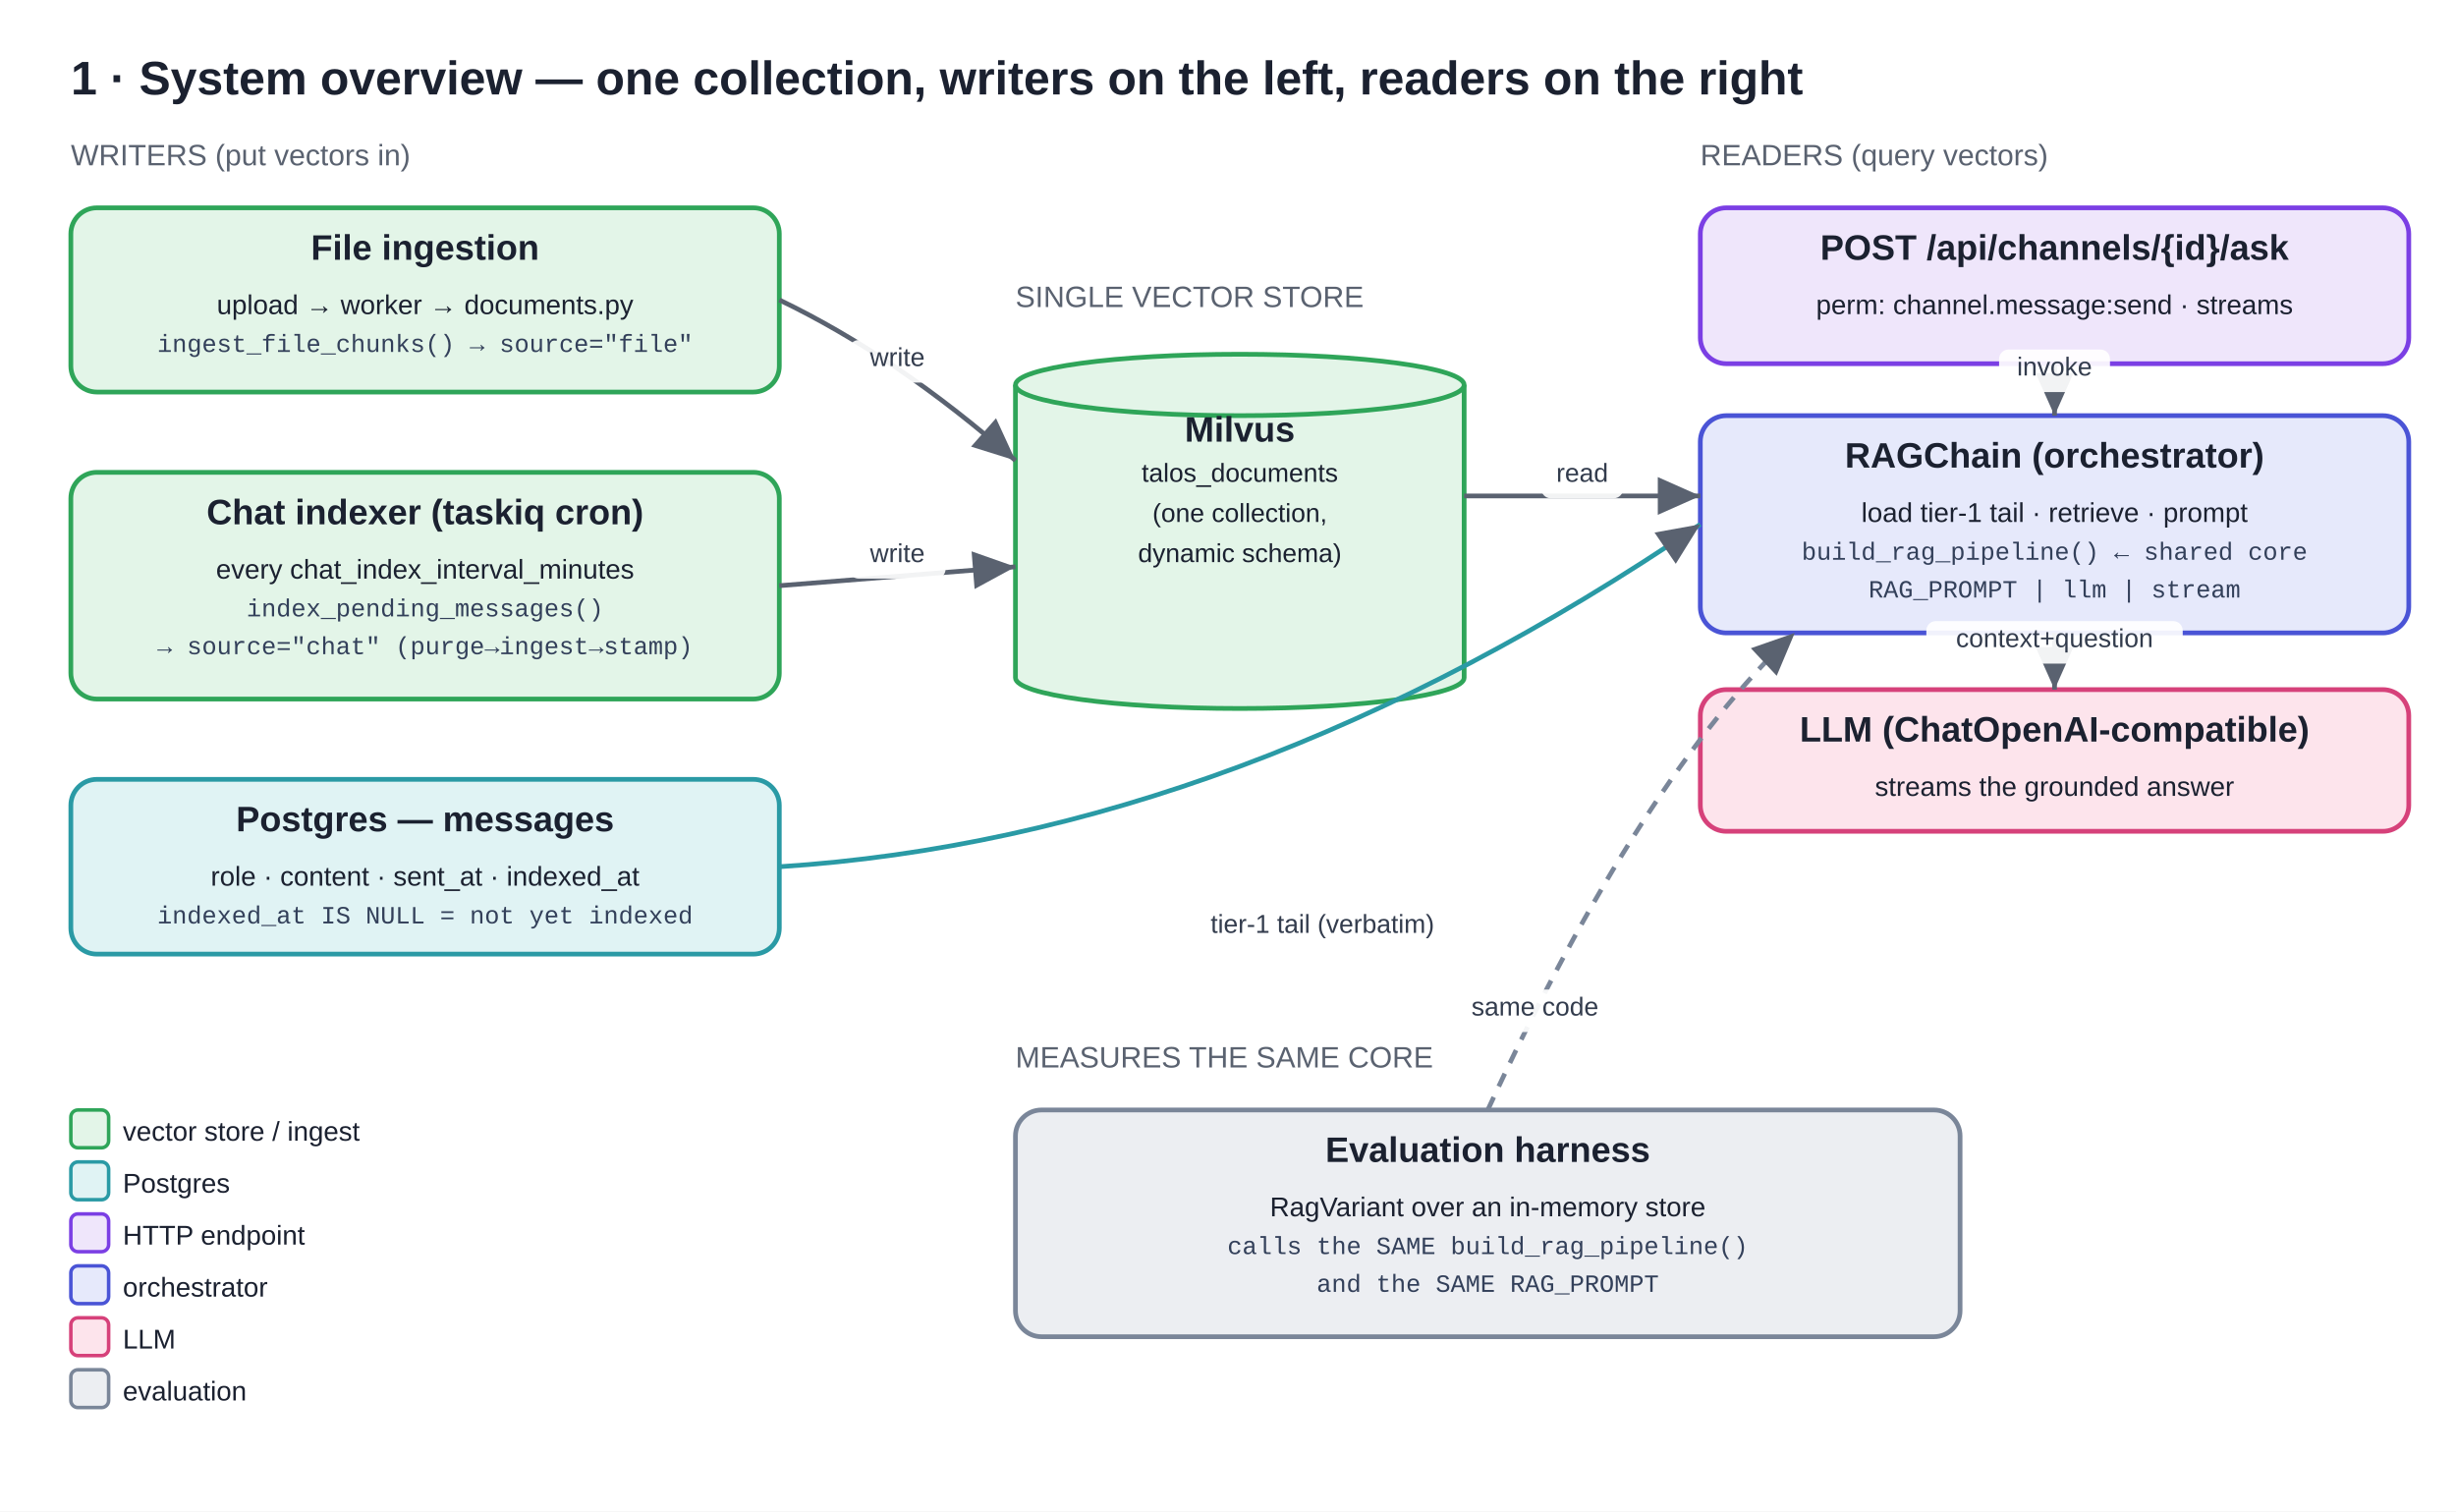
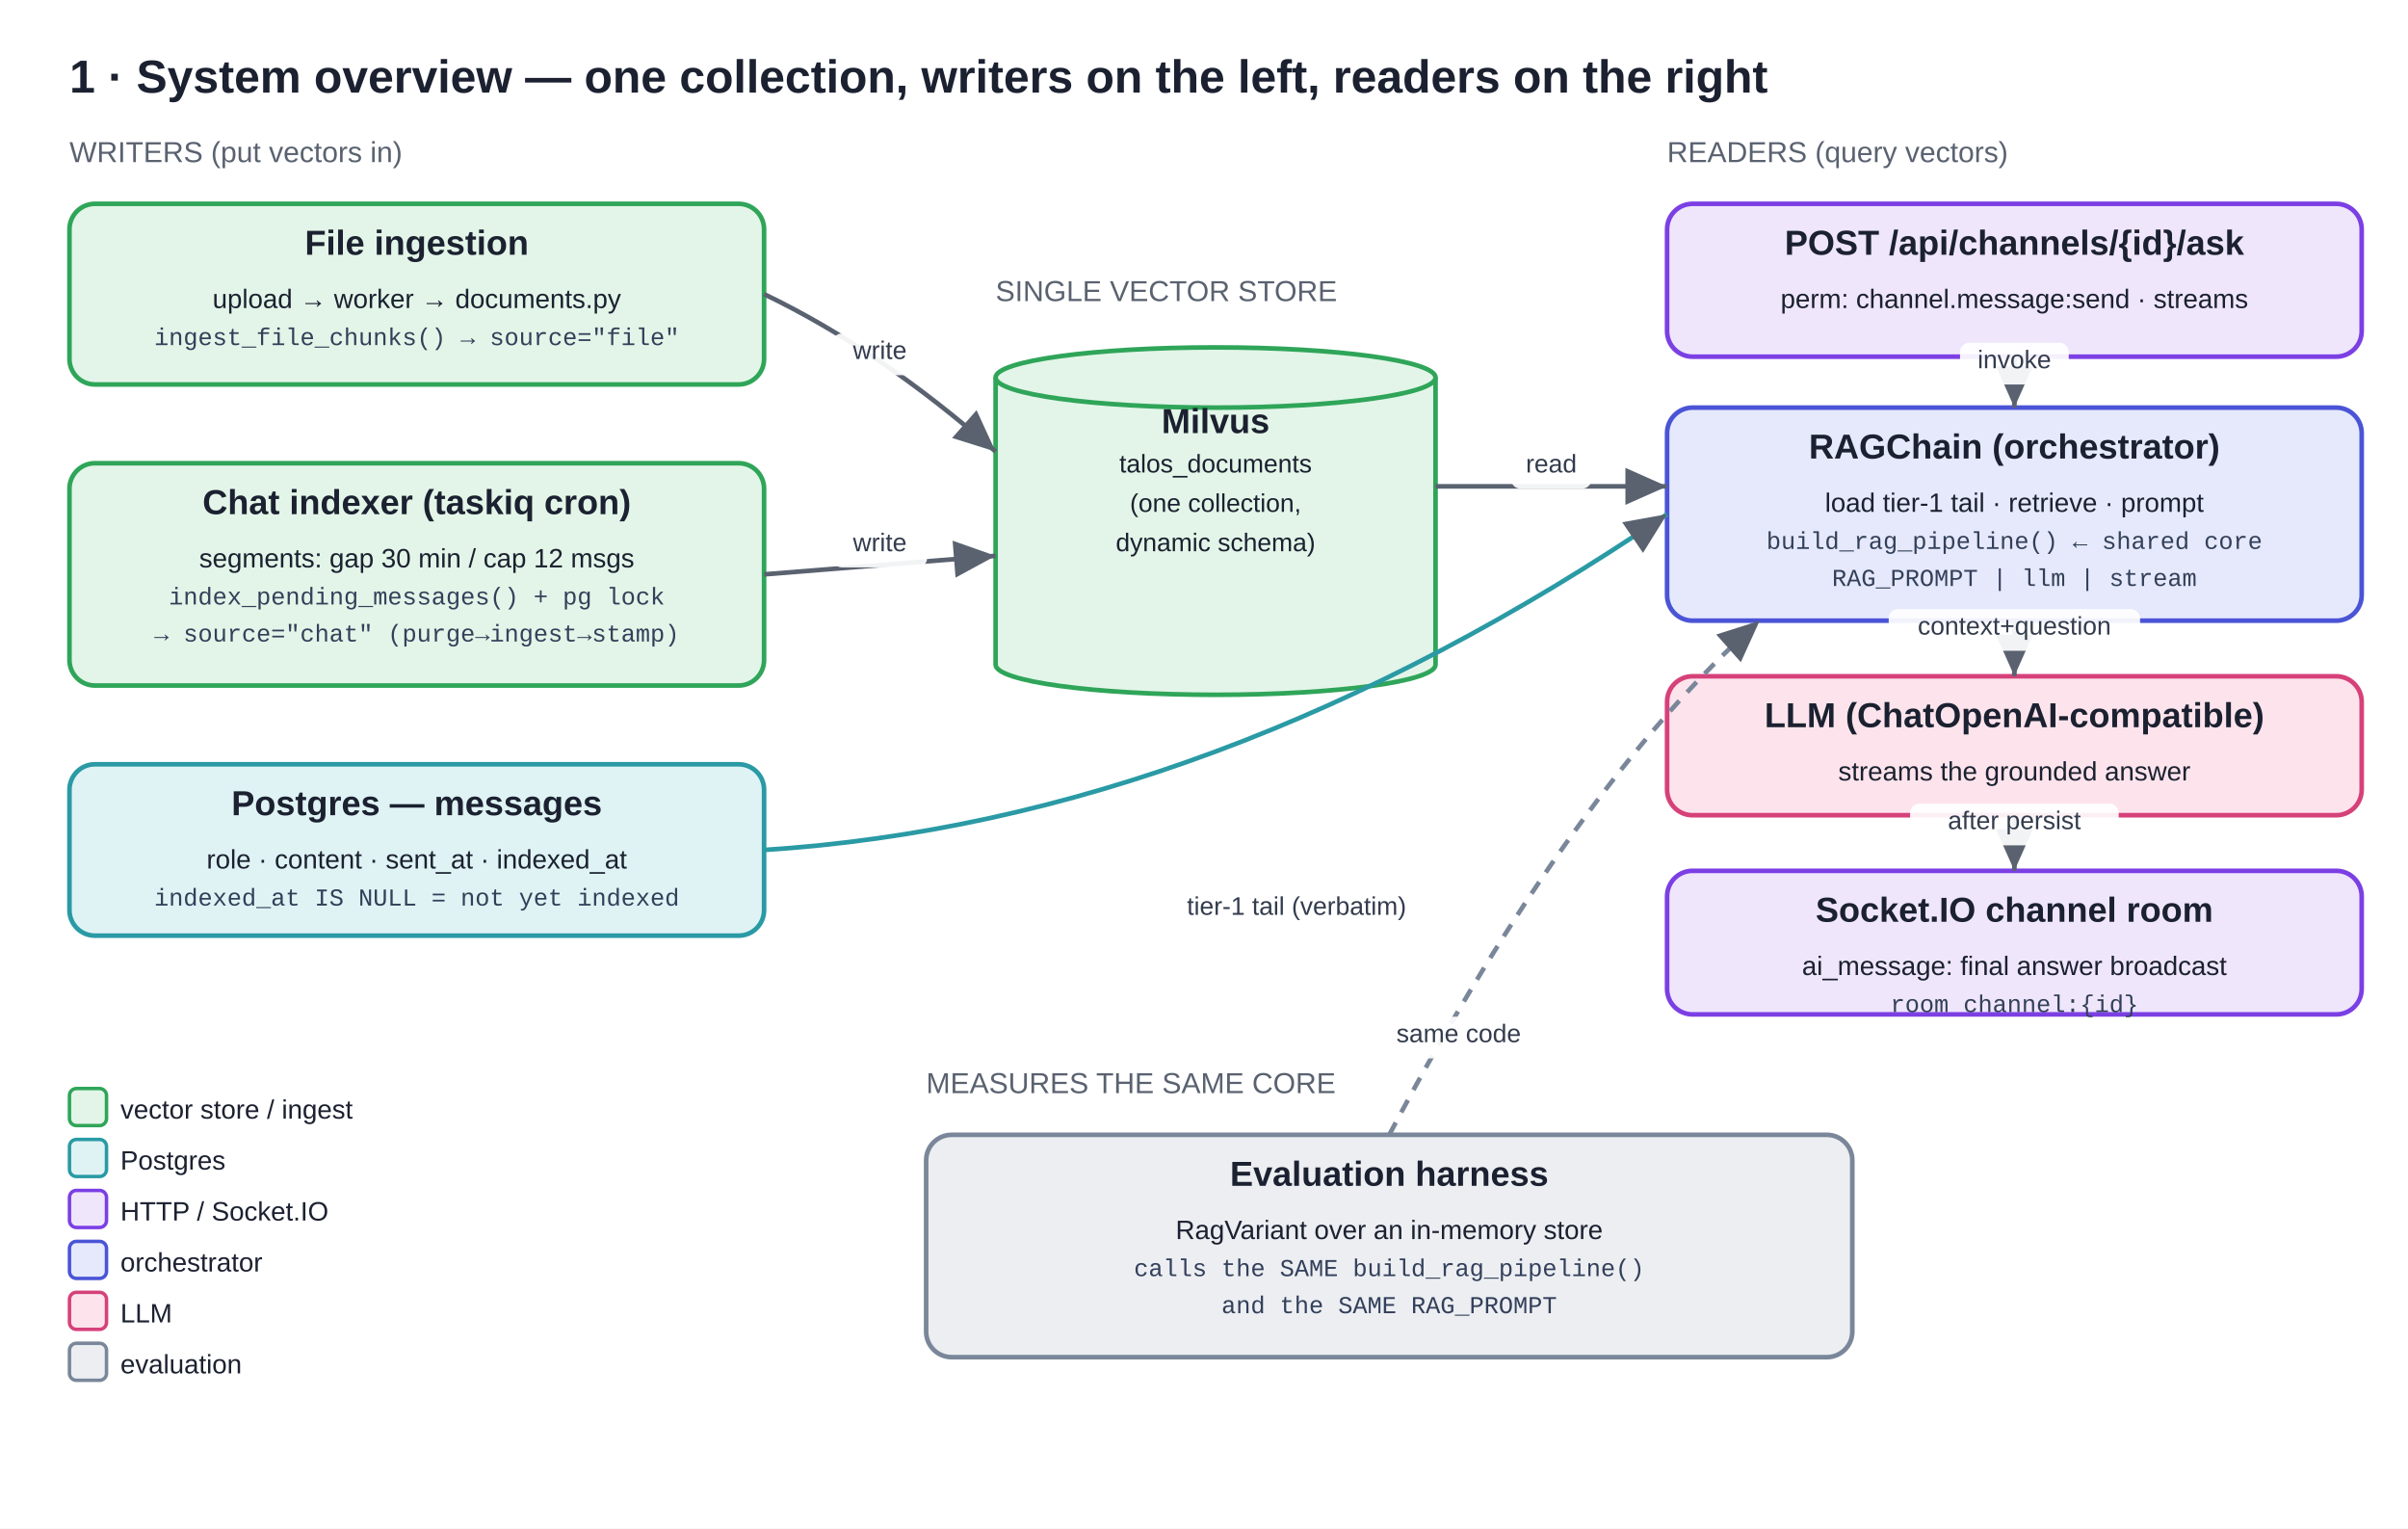
- <svg xmlns="http://www.w3.org/2000/svg" width="1040" height="640" viewBox="0 0 1040 640" font-family="Liberation Sans, Arial, sans-serif">
+ <svg xmlns="http://www.w3.org/2000/svg" width="1040" height="660" viewBox="0 0 1040 660" font-family="Liberation Sans, Arial, sans-serif">
  <defs>
    <marker id="arw" markerWidth="12" markerHeight="12" refX="9" refY="4" orient="auto">
      <path d="M0,0 L9,4 L0,8 z" fill="#5a6270" />
    </marker>
    <marker id="arwl" markerWidth="12" markerHeight="12" refX="9" refY="4" orient="auto">
      <path d="M0,0 L9,4 L0,8 z" fill="#c23b6b" />
    </marker>
  </defs>
-   <rect x="0" y="0" width="1040" height="640" fill="#ffffff" />
+   <rect x="0" y="0" width="1040" height="660" fill="#ffffff" />
  <text x="30" y="40" font-size="20" font-weight="bold" fill="#1b2130">1 · System overview — one collection, writers on the left, readers on the right</text>
  <text x="30" y="70" font-size="12.5" fill="#5a6270">WRITERS  (put vectors in)</text>
  <rect x="30" y="88" width="300" height="78" rx="11" fill="#e3f5e8" stroke="#2fa559" stroke-width="2" />
  <text x="180.0" y="110" text-anchor="middle" font-size="15" font-weight="bold" fill="#1b2130">File ingestion</text>
  <text x="180.0" y="133" text-anchor="middle" font-size="11.5" fill="#1b2130">upload → worker → documents.py</text>
  <text x="180.0" y="149" text-anchor="middle" font-size="10.5" font-family="Liberation Mono, monospace" fill="#33405a">ingest_file_chunks()  →  source="file"</text>
  <rect x="30" y="200" width="300" height="96" rx="11" fill="#e3f5e8" stroke="#2fa559" stroke-width="2" />
  <text x="180.0" y="222" text-anchor="middle" font-size="15" font-weight="bold" fill="#1b2130">Chat indexer  (taskiq cron)</text>
-   <text x="180.0" y="245" text-anchor="middle" font-size="11.5" fill="#1b2130">every chat_index_interval_minutes</text>
-   <text x="180.0" y="261" text-anchor="middle" font-size="10.5" font-family="Liberation Mono, monospace" fill="#33405a">index_pending_messages()</text>
+   <text x="180.0" y="245" text-anchor="middle" font-size="11.5" fill="#1b2130">segments: gap 30 min / cap 12 msgs</text>
+   <text x="180.0" y="261" text-anchor="middle" font-size="10.5" font-family="Liberation Mono, monospace" fill="#33405a">index_pending_messages()  + pg lock</text>
  <text x="180.0" y="277" text-anchor="middle" font-size="10.5" font-family="Liberation Mono, monospace" fill="#33405a">→ source="chat"  (purge→ingest→stamp)</text>
  <rect x="30" y="330" width="300" height="74" rx="11" fill="#e0f3f4" stroke="#2a9aa5" stroke-width="2" />
  <text x="180.0" y="352" text-anchor="middle" font-size="15" font-weight="bold" fill="#1b2130">Postgres — messages</text>
  <text x="180.0" y="375" text-anchor="middle" font-size="11.5" fill="#1b2130">role · content · sent_at · indexed_at</text>
  <text x="180.0" y="391" text-anchor="middle" font-size="10.5" font-family="Liberation Mono, monospace" fill="#33405a">indexed_at IS NULL  = not yet indexed</text>
  <path d="M430,163 A95.0,13 0 0 1 620,163 L620,287 A95.0,13 0 0 1 430,287 Z" fill="#e3f5e8" stroke="#2fa559" stroke-width="2" />
  <path d="M430,163 A95.0,13 0 0 0 620,163" fill="none" stroke="#2fa559" stroke-width="2" />
  <text x="525.0" y="187" text-anchor="middle" font-size="15" font-weight="bold" fill="#1b2130">Milvus</text>
  <text x="525.0" y="204" text-anchor="middle" font-size="11" fill="#1b2130">talos_documents</text>
  <text x="525.0" y="221" text-anchor="middle" font-size="11" fill="#1b2130">(one collection,</text>
  <text x="525.0" y="238" text-anchor="middle" font-size="11" fill="#1b2130">dynamic schema)</text>
  <text x="430" y="130" font-size="12.5" fill="#5a6270">SINGLE VECTOR STORE</text>
  <text x="720" y="70" font-size="12.5" fill="#5a6270">READERS  (query vectors)</text>
  <rect x="720" y="88" width="300" height="66" rx="11" fill="#efe6fb" stroke="#7b3fe4" stroke-width="2" />
  <text x="870.0" y="110" text-anchor="middle" font-size="15" font-weight="bold" fill="#1b2130">POST /api/channels/{id}/ask</text>
  <text x="870.0" y="133" text-anchor="middle" font-size="11.5" fill="#1b2130">perm: channel.message:send · streams</text>
  <rect x="720" y="176" width="300" height="92" rx="11" fill="#e6e9fb" stroke="#4a54d6" stroke-width="2" />
  <text x="870.0" y="198" text-anchor="middle" font-size="15" font-weight="bold" fill="#1b2130">RAGChain  (orchestrator)</text>
  <text x="870.0" y="221" text-anchor="middle" font-size="11.5" fill="#1b2130">load tier-1 tail · retrieve · prompt</text>
  <text x="870.0" y="237" text-anchor="middle" font-size="10.5" font-family="Liberation Mono, monospace" fill="#33405a">build_rag_pipeline()  ← shared core</text>
  <text x="870.0" y="253" text-anchor="middle" font-size="10.5" font-family="Liberation Mono, monospace" fill="#33405a">RAG_PROMPT | llm | stream</text>
  <rect x="720" y="292" width="300" height="60" rx="11" fill="#fde4ec" stroke="#d6417a" stroke-width="2" />
  <text x="870.0" y="314" text-anchor="middle" font-size="15" font-weight="bold" fill="#1b2130">LLM  (ChatOpenAI-compatible)</text>
  <text x="870.0" y="337" text-anchor="middle" font-size="11.5" fill="#1b2130">streams the grounded answer</text>
-   <rect x="430" y="470" width="400" height="96" rx="11" fill="#eceef2" stroke="#7a8699" stroke-width="2" />
-   <text x="630.0" y="492" text-anchor="middle" font-size="15" font-weight="bold" fill="#1b2130">Evaluation harness</text>
-   <text x="630.0" y="515" text-anchor="middle" font-size="11.5" fill="#1b2130">RagVariant over an in-memory store</text>
-   <text x="630.0" y="531" text-anchor="middle" font-size="10.5" font-family="Liberation Mono, monospace" fill="#33405a">calls the SAME build_rag_pipeline()</text>
-   <text x="630.0" y="547" text-anchor="middle" font-size="10.5" font-family="Liberation Mono, monospace" fill="#33405a">and the SAME RAG_PROMPT</text>
-   <text x="430" y="452" font-size="12.5" fill="#5a6270">MEASURES THE SAME CORE</text>
+   <rect x="720" y="376" width="300" height="62" rx="11" fill="#efe6fb" stroke="#7b3fe4" stroke-width="2" />
+   <text x="870.0" y="398" text-anchor="middle" font-size="15" font-weight="bold" fill="#1b2130">Socket.IO channel room</text>
+   <text x="870.0" y="421" text-anchor="middle" font-size="11.5" fill="#1b2130">ai_message: final answer broadcast</text>
+   <text x="870.0" y="437" text-anchor="middle" font-size="10.5" font-family="Liberation Mono, monospace" fill="#33405a">room channel:{id}</text>
+   <line x1="870.0" y1="352" x2="870.0" y2="376" stroke="#5a6270" stroke-width="2" marker-end="url(#arw)" />
+   <rect x="824.96" y="347.0" width="90.08" height="18" rx="4" fill="#ffffff" opacity="0.92" />
+   <text x="870.0" y="358.0" text-anchor="middle" font-size="11" fill="#333c4d">after persist</text>
+   <rect x="400" y="490" width="400" height="96" rx="11" fill="#eceef2" stroke="#7a8699" stroke-width="2" />
+   <text x="600.0" y="512" text-anchor="middle" font-size="15" font-weight="bold" fill="#1b2130">Evaluation harness</text>
+   <text x="600.0" y="535" text-anchor="middle" font-size="11.5" fill="#1b2130">RagVariant over an in-memory store</text>
+   <text x="600.0" y="551" text-anchor="middle" font-size="10.5" font-family="Liberation Mono, monospace" fill="#33405a">calls the SAME build_rag_pipeline()</text>
+   <text x="600.0" y="567" text-anchor="middle" font-size="10.5" font-family="Liberation Mono, monospace" fill="#33405a">and the SAME RAG_PROMPT</text>
+   <text x="400" y="472" font-size="12.5" fill="#5a6270">MEASURES THE SAME CORE</text>
  <path d="M330,127.0 Q380.0,151.0 430,195" fill="none" stroke="#5a6270" stroke-width="2" marker-end="url(#arw)" />
  <rect x="359.6" y="144.0" width="40.8" height="18" rx="4" fill="#ffffff" opacity="0.92" />
  <text x="380.0" y="155.0" text-anchor="middle" font-size="11" fill="#333c4d">write</text>
  <line x1="330" y1="248.0" x2="430" y2="240" stroke="#5a6270" stroke-width="2" marker-end="url(#arw)" />
  <rect x="359.6" y="227.0" width="40.8" height="18" rx="4" fill="#ffffff" opacity="0.92" />
  <text x="380.0" y="238.0" text-anchor="middle" font-size="11" fill="#333c4d">write</text>
  <path d="M330,367.0 Q525.0,354.5 720,222" fill="none" stroke="#2a9aa5" stroke-width="2" marker-end="url(#arw)" />
  <rect x="487.24" y="384" width="145.52" height="18" rx="4" fill="#ffffff" opacity="0.92" />
  <text x="560" y="395" text-anchor="middle" font-size="11" fill="#333c4d">tier-1 tail (verbatim)</text>
  <line x1="620" y1="210" x2="720" y2="210" stroke="#5a6270" stroke-width="2" marker-end="url(#arw)" />
  <rect x="652.68" y="193.0" width="34.64" height="18" rx="4" fill="#ffffff" opacity="0.92" />
  <text x="670.0" y="204.0" text-anchor="middle" font-size="11" fill="#333c4d">read</text>
  <line x1="870.0" y1="154" x2="870.0" y2="176" stroke="#5a6270" stroke-width="2" marker-end="url(#arw)" />
  <rect x="846.52" y="148.0" width="46.96" height="18" rx="4" fill="#ffffff" opacity="0.92" />
  <text x="870.0" y="159.0" text-anchor="middle" font-size="11" fill="#333c4d">invoke</text>
  <line x1="870.0" y1="268" x2="870.0" y2="292" stroke="#5a6270" stroke-width="2" marker-end="url(#arw)" />
  <rect x="815.72" y="263.0" width="108.56" height="18" rx="4" fill="#ffffff" opacity="0.92" />
  <text x="870.0" y="274.0" text-anchor="middle" font-size="11" fill="#333c4d">context+question</text>
-   <path d="M630.0,470 Q695.0,329.0 760,268" fill="none" stroke="#7a8699" stroke-width="2" stroke-dasharray="6 5" marker-end="url(#arw)" />
-   <rect x="617.28" y="419" width="65.44" height="18" rx="4" fill="#ffffff" opacity="0.92" />
-   <text x="650" y="430" text-anchor="middle" font-size="11" fill="#333c4d">same code</text>
+   <path d="M600.0,490 Q680.0,339.0 760,268" fill="none" stroke="#7a8699" stroke-width="2" stroke-dasharray="6 5" marker-end="url(#arw)" />
+   <rect x="597.28" y="439" width="65.44" height="18" rx="4" fill="#ffffff" opacity="0.92" />
+   <text x="630" y="450" text-anchor="middle" font-size="11" fill="#333c4d">same code</text>
  <rect x="30" y="470" width="16" height="16" rx="3" fill="#e3f5e8" stroke="#2fa559" stroke-width="1.5" />
  <text x="52" y="483" font-size="11.5" fill="#1b2130">vector store / ingest</text>
  <rect x="30" y="492" width="16" height="16" rx="3" fill="#e0f3f4" stroke="#2a9aa5" stroke-width="1.5" />
  <text x="52" y="505" font-size="11.5" fill="#1b2130">Postgres</text>
  <rect x="30" y="514" width="16" height="16" rx="3" fill="#efe6fb" stroke="#7b3fe4" stroke-width="1.5" />
-   <text x="52" y="527" font-size="11.5" fill="#1b2130">HTTP endpoint</text>
+   <text x="52" y="527" font-size="11.5" fill="#1b2130">HTTP / Socket.IO</text>
  <rect x="30" y="536" width="16" height="16" rx="3" fill="#e6e9fb" stroke="#4a54d6" stroke-width="1.5" />
  <text x="52" y="549" font-size="11.5" fill="#1b2130">orchestrator</text>
  <rect x="30" y="558" width="16" height="16" rx="3" fill="#fde4ec" stroke="#d6417a" stroke-width="1.5" />
  <text x="52" y="571" font-size="11.5" fill="#1b2130">LLM</text>
  <rect x="30" y="580" width="16" height="16" rx="3" fill="#eceef2" stroke="#7a8699" stroke-width="1.5" />
  <text x="52" y="593" font-size="11.5" fill="#1b2130">evaluation</text>
</svg>
